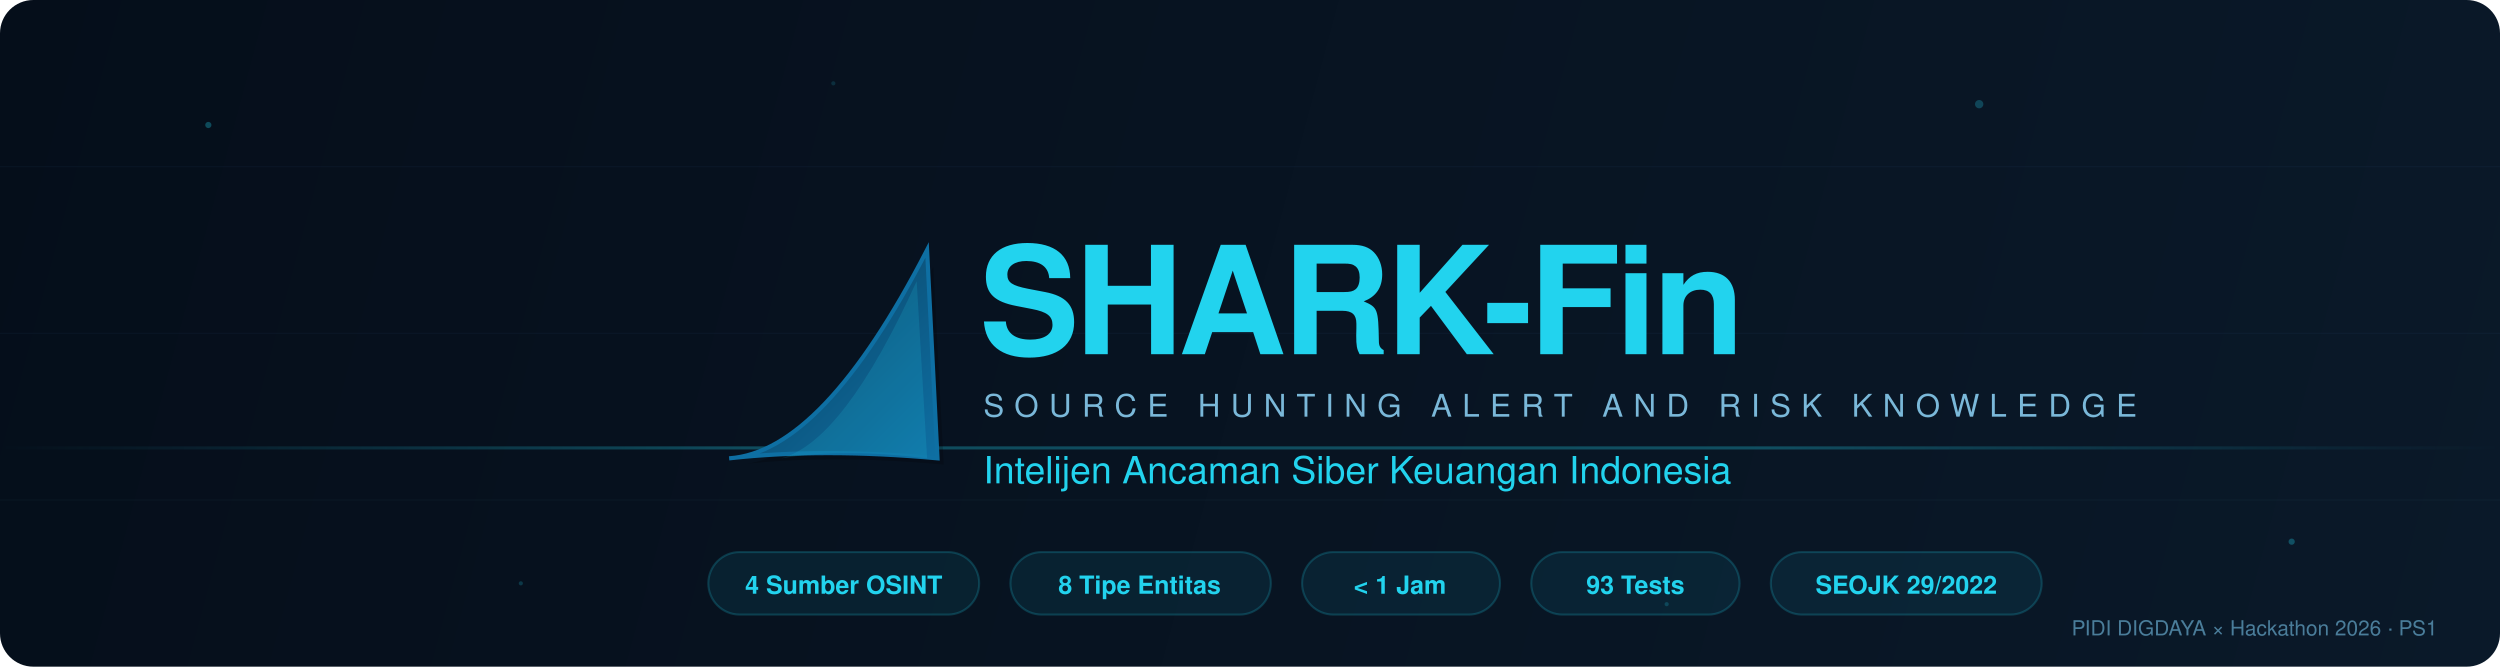
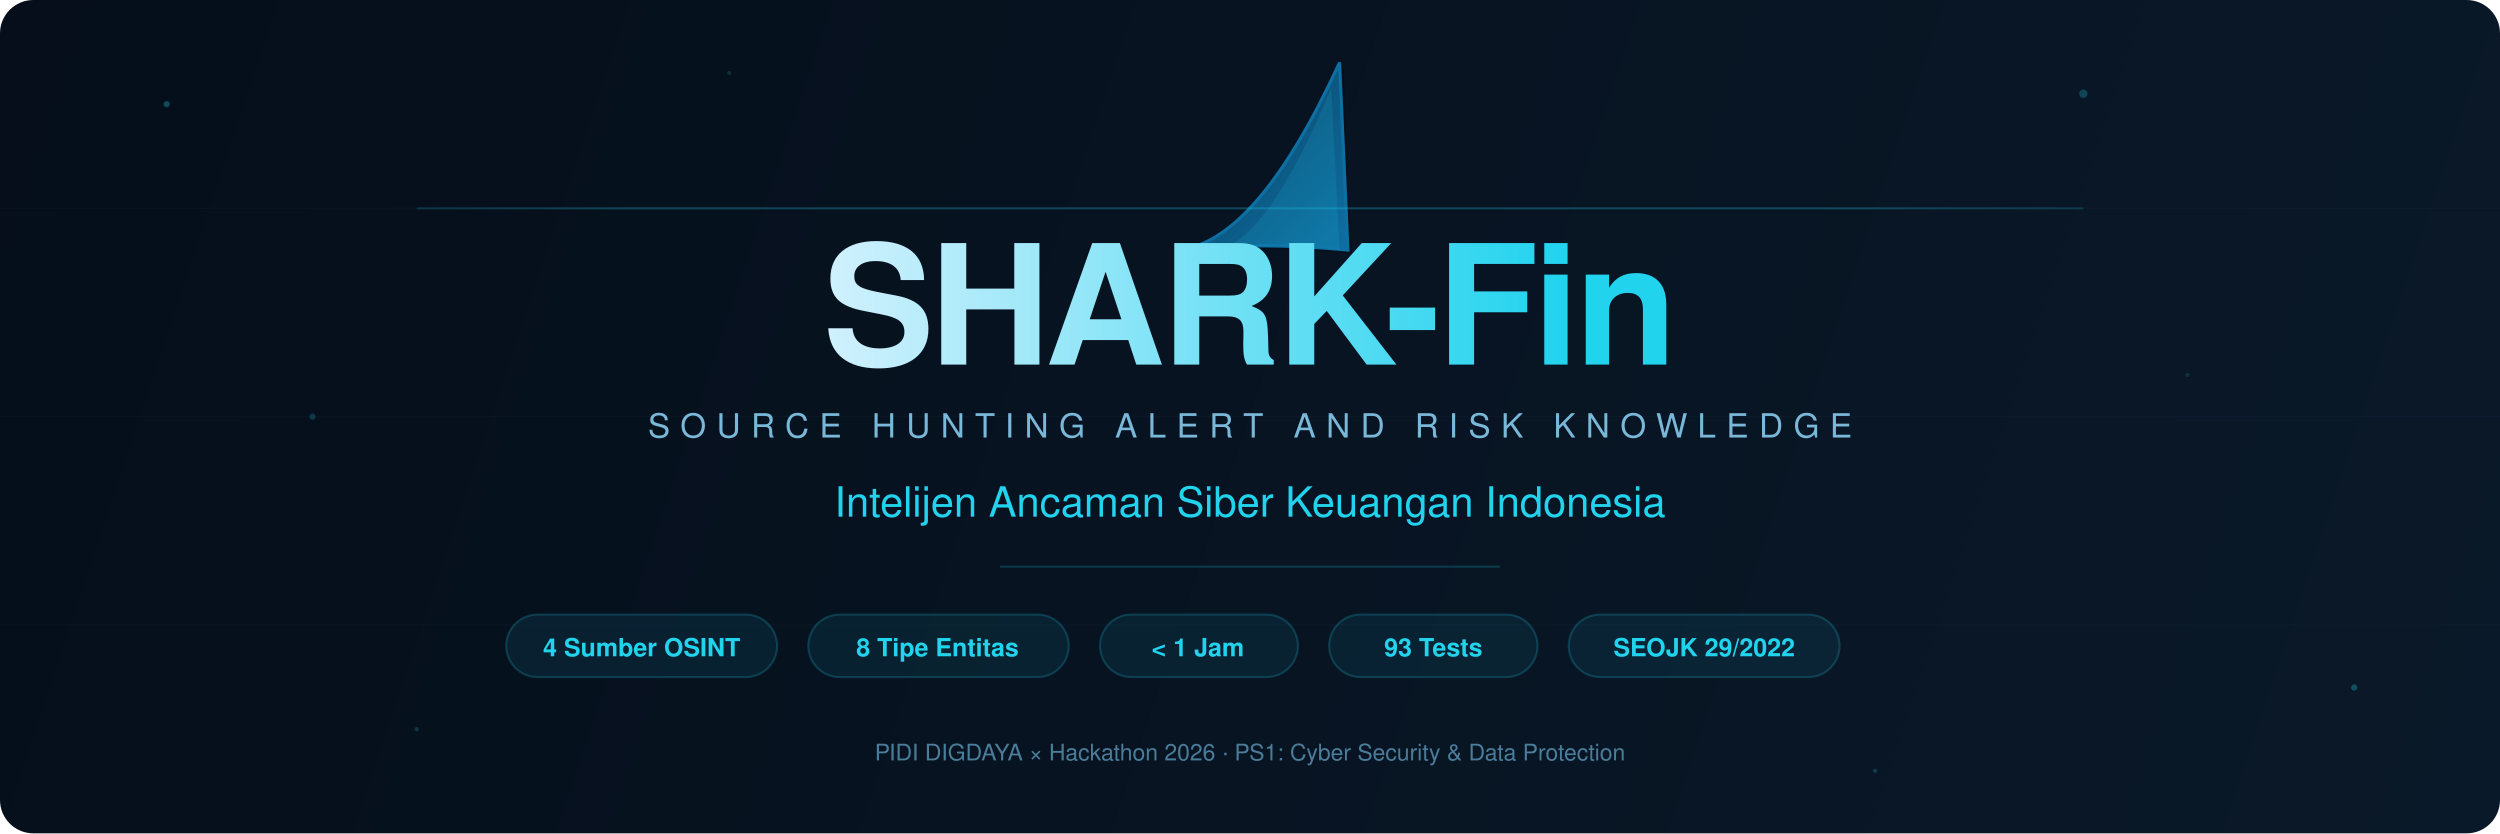
- <svg xmlns="http://www.w3.org/2000/svg" viewBox="0 0 1200 320" fill="none">
+ <svg xmlns="http://www.w3.org/2000/svg" viewBox="0 0 1200 400" fill="none">
  <defs>
-     <linearGradient id="bg" x1="0" y1="0" x2="1200" y2="320" gradientUnits="userSpaceOnUse">
+     <linearGradient id="bg" x1="0" y1="0" x2="1200" y2="400" gradientUnits="userSpaceOnUse">
      <stop offset="0%" stop-color="#050e1a" />
      <stop offset="100%" stop-color="#0a1929" />
    </linearGradient>
    <linearGradient id="fin-fill" x1="0" y1="0" x2="1" y2="1">
      <stop offset="0%" stop-color="#0a3d5c" />
      <stop offset="100%" stop-color="#0e6fa3" />
    </linearGradient>
-     <linearGradient id="title-grad" x1="0" y1="0" x2="400" y2="0" gradientUnits="userSpaceOnUse">
+     <linearGradient id="title-grad" x1="350" y1="0" x2="850" y2="0" gradientUnits="userSpaceOnUse">
      <stop offset="0%" stop-color="#e8f4ff" />
-       <stop offset="70%" stop-color="#22d3ee" />
+       <stop offset="80%" stop-color="#22d3ee" />
    </linearGradient>
    <linearGradient id="water" x1="0" y1="0" x2="1200" y2="0" gradientUnits="userSpaceOnUse">
      <stop offset="0%" stop-color="#22d3ee" stop-opacity="0" />
-       <stop offset="30%" stop-color="#22d3ee" stop-opacity="0.3" />
-       <stop offset="70%" stop-color="#22d3ee" stop-opacity="0.3" />
+       <stop offset="25%" stop-color="#22d3ee" stop-opacity="0.25" />
+       <stop offset="75%" stop-color="#22d3ee" stop-opacity="0.25" />
      <stop offset="100%" stop-color="#22d3ee" stop-opacity="0" />
    </linearGradient>
  </defs>
-   <rect width="1200" height="320" rx="16" fill="url(#bg)" />
-   <g opacity="0.04" stroke="#64b4ff" stroke-width="0.5">
-     <line x1="0" y1="80" x2="1200" y2="80" />
-     <line x1="0" y1="160" x2="1200" y2="160" />
-     <line x1="0" y1="240" x2="1200" y2="240" />
+   <rect width="1200" height="400" rx="16" fill="url(#bg)" />
+   <g opacity="0.035" stroke="#64b4ff" stroke-width="0.5">
+     <line x1="0" y1="100" x2="1200" y2="100" />
+     <line x1="0" y1="200" x2="1200" y2="200" />
+     <line x1="0" y1="300" x2="1200" y2="300" />
  </g>
-   <circle cx="100" cy="60" r="1.5" fill="#22d3ee" opacity="0.3" />
-   <circle cx="250" cy="280" r="1" fill="#22d3ee" opacity="0.2" />
-   <circle cx="950" cy="50" r="2" fill="#22d3ee" opacity="0.25" />
-   <circle cx="1100" cy="260" r="1.5" fill="#22d3ee" opacity="0.3" />
-   <circle cx="800" cy="290" r="1" fill="#22d3ee" opacity="0.2" />
-   <circle cx="400" cy="40" r="1" fill="#22d3ee" opacity="0.15" />
-   <line x1="0" y1="215" x2="1200" y2="215" stroke="url(#water)" stroke-width="1.5" />
-   <g transform="translate(340, 120)">
-     <path d="M 12,100 Q 55,97 105,5 L 110,100 Q 55,95 12,100 Z" fill="#000" opacity="0.2" transform="translate(3,3)" />
-     <path d="M 10,100 Q 55,97 105,0 L 110,100 Q 55,95 10,100 Z" stroke="#0e6fa3" stroke-width="2" fill="url(#fin-fill)" />
-     <path d="M 35,100 Q 65,92 100,15 L 105,100 Q 65,95 35,100 Z" fill="#22d3ee" opacity="0.15" />
+   <circle cx="80" cy="50" r="1.5" fill="#22d3ee" opacity="0.3" />
+   <circle cx="200" cy="350" r="1" fill="#22d3ee" opacity="0.2" />
+   <circle cx="1000" cy="45" r="2" fill="#22d3ee" opacity="0.25" />
+   <circle cx="1130" cy="330" r="1.5" fill="#22d3ee" opacity="0.3" />
+   <circle cx="900" cy="370" r="1" fill="#22d3ee" opacity="0.2" />
+   <circle cx="350" cy="35" r="1" fill="#22d3ee" opacity="0.15" />
+   <circle cx="1050" cy="180" r="1" fill="#22d3ee" opacity="0.15" />
+   <circle cx="150" cy="200" r="1.5" fill="#22d3ee" opacity="0.2" />
+   <g transform="translate(555, 30)">
+     <path d="M 12,90 Q 48,87 88,0 L 92,90 Q 48,86 12,90 Z" fill="#000" opacity="0.15" transform="translate(2,2)" />
+     <path d="M 10,90 Q 48,87 88,0 L 92,90 Q 48,86 10,90 Z" stroke="#0e6fa3" stroke-width="1.5" fill="url(#fin-fill)" />
+     <path d="M 30,90 Q 55,83 84,12 L 88,90 Q 55,86 30,90 Z" fill="#22d3ee" opacity="0.12" />
  </g>
-   <text x="470" y="170" font-family="-apple-system, BlinkMacSystemFont, 'Segoe UI', Helvetica, Arial, sans-serif" font-size="72" font-weight="800" letter-spacing="-2" fill="url(#title-grad)">SHARK-Fin</text>
-   <text x="472" y="200" font-family="-apple-system, BlinkMacSystemFont, 'Segoe UI', Helvetica, Arial, sans-serif" font-size="15" font-weight="500" letter-spacing="5" fill="#7ab8d9" text-transform="uppercase">SOURCE HUNTING ALERT AND RISK KNOWLEDGE</text>
-   <text x="472" y="232" font-family="-apple-system, BlinkMacSystemFont, 'Segoe UI', Helvetica, Arial, sans-serif" font-size="18" font-weight="500" fill="#22d3ee">Intelijen Ancaman Siber Keuangan Indonesia</text>
-   <g transform="translate(340, 265)">
+   <line x1="200" y1="100" x2="1000" y2="100" stroke="url(#water)" stroke-width="1" />
+   <text x="600" y="175" font-family="-apple-system, BlinkMacSystemFont, 'Segoe UI', Helvetica, Arial, sans-serif" font-size="80" font-weight="800" letter-spacing="-2" fill="url(#title-grad)" text-anchor="middle">SHARK-Fin</text>
+   <text x="600" y="210" font-family="-apple-system, BlinkMacSystemFont, 'Segoe UI', Helvetica, Arial, sans-serif" font-size="16" font-weight="500" letter-spacing="5" fill="#7ab8d9" text-anchor="middle">SOURCE HUNTING ALERT AND RISK KNOWLEDGE</text>
+   <text x="600" y="248" font-family="-apple-system, BlinkMacSystemFont, 'Segoe UI', Helvetica, Arial, sans-serif" font-size="20" font-weight="500" fill="#22d3ee" text-anchor="middle">Intelijen Ancaman Siber Keuangan Indonesia</text>
+   <line x1="480" y1="272" x2="720" y2="272" stroke="#22d3ee" stroke-opacity="0.2" stroke-width="1" />
+   <g transform="translate(243, 295)">
    <rect x="0" y="0" width="130" height="30" rx="15" fill="#22d3ee" fill-opacity="0.08" stroke="#22d3ee" stroke-opacity="0.2" stroke-width="1" />
    <text x="65" y="20" font-family="-apple-system, BlinkMacSystemFont, 'Segoe UI', Helvetica, Arial, sans-serif" font-size="12" font-weight="600" fill="#22d3ee" text-anchor="middle">4 Sumber OSINT</text>
    <rect x="145" y="0" width="125" height="30" rx="15" fill="#22d3ee" fill-opacity="0.08" stroke="#22d3ee" stroke-opacity="0.2" stroke-width="1" />
    <text x="207" y="20" font-family="-apple-system, BlinkMacSystemFont, 'Segoe UI', Helvetica, Arial, sans-serif" font-size="12" font-weight="600" fill="#22d3ee" text-anchor="middle">8 Tipe Entitas</text>
    <rect x="285" y="0" width="95" height="30" rx="15" fill="#22d3ee" fill-opacity="0.08" stroke="#22d3ee" stroke-opacity="0.2" stroke-width="1" />
    <text x="332" y="20" font-family="-apple-system, BlinkMacSystemFont, 'Segoe UI', Helvetica, Arial, sans-serif" font-size="12" font-weight="600" fill="#22d3ee" text-anchor="middle">&lt; 1 Jam</text>
    <rect x="395" y="0" width="100" height="30" rx="15" fill="#22d3ee" fill-opacity="0.08" stroke="#22d3ee" stroke-opacity="0.2" stroke-width="1" />
    <text x="445" y="20" font-family="-apple-system, BlinkMacSystemFont, 'Segoe UI', Helvetica, Arial, sans-serif" font-size="12" font-weight="600" fill="#22d3ee" text-anchor="middle">93 Tests</text>
    <rect x="510" y="0" width="130" height="30" rx="15" fill="#22d3ee" fill-opacity="0.08" stroke="#22d3ee" stroke-opacity="0.2" stroke-width="1" />
    <text x="575" y="20" font-family="-apple-system, BlinkMacSystemFont, 'Segoe UI', Helvetica, Arial, sans-serif" font-size="12" font-weight="600" fill="#22d3ee" text-anchor="middle">SEOJK 29/2022</text>
  </g>
-   <text x="1170" y="305" font-family="-apple-system, BlinkMacSystemFont, 'Segoe UI', Helvetica, Arial, sans-serif" font-size="10" font-weight="400" fill="#4a7d9a" text-anchor="end">PIDI DIGDAYA × Hackathon 2026 · PS1</text>
+   <text x="600" y="365" font-family="-apple-system, BlinkMacSystemFont, 'Segoe UI', Helvetica, Arial, sans-serif" font-size="11" font-weight="400" fill="#4a7d9a" text-anchor="middle">PIDI DIGDAYA × Hackathon 2026 · PS1: Cyber Security &amp; Data Protection</text>
</svg>
